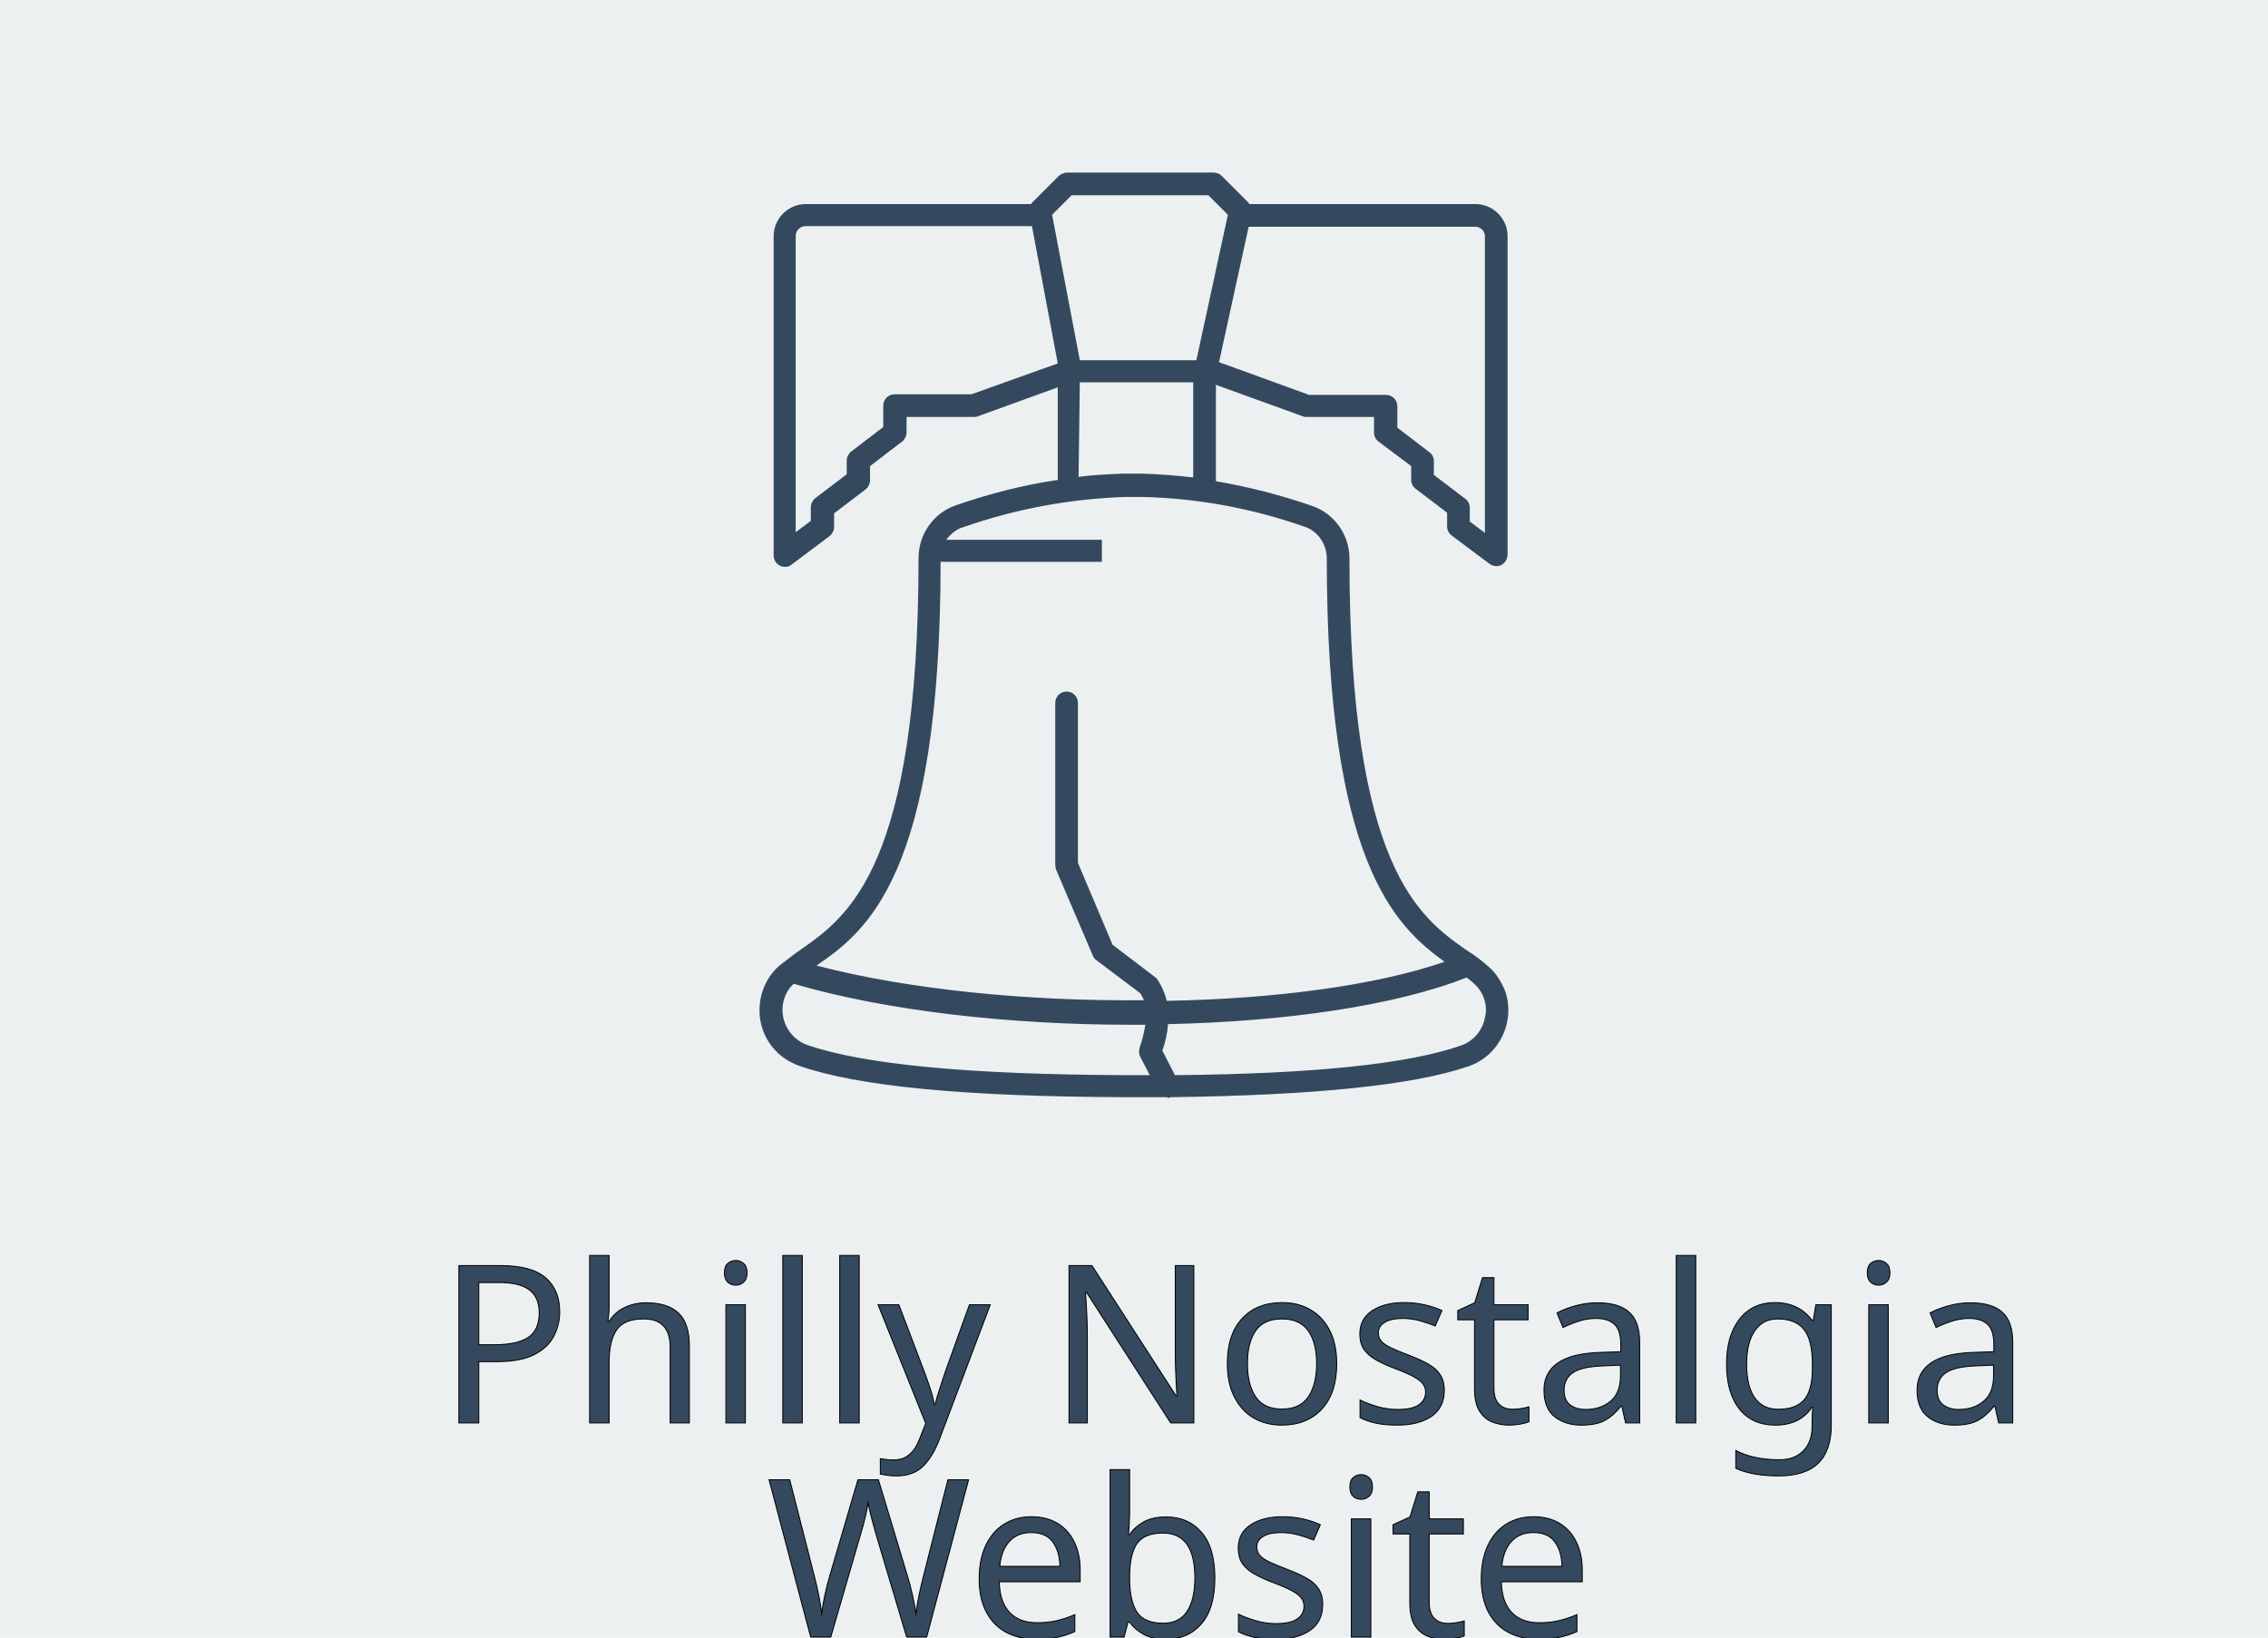
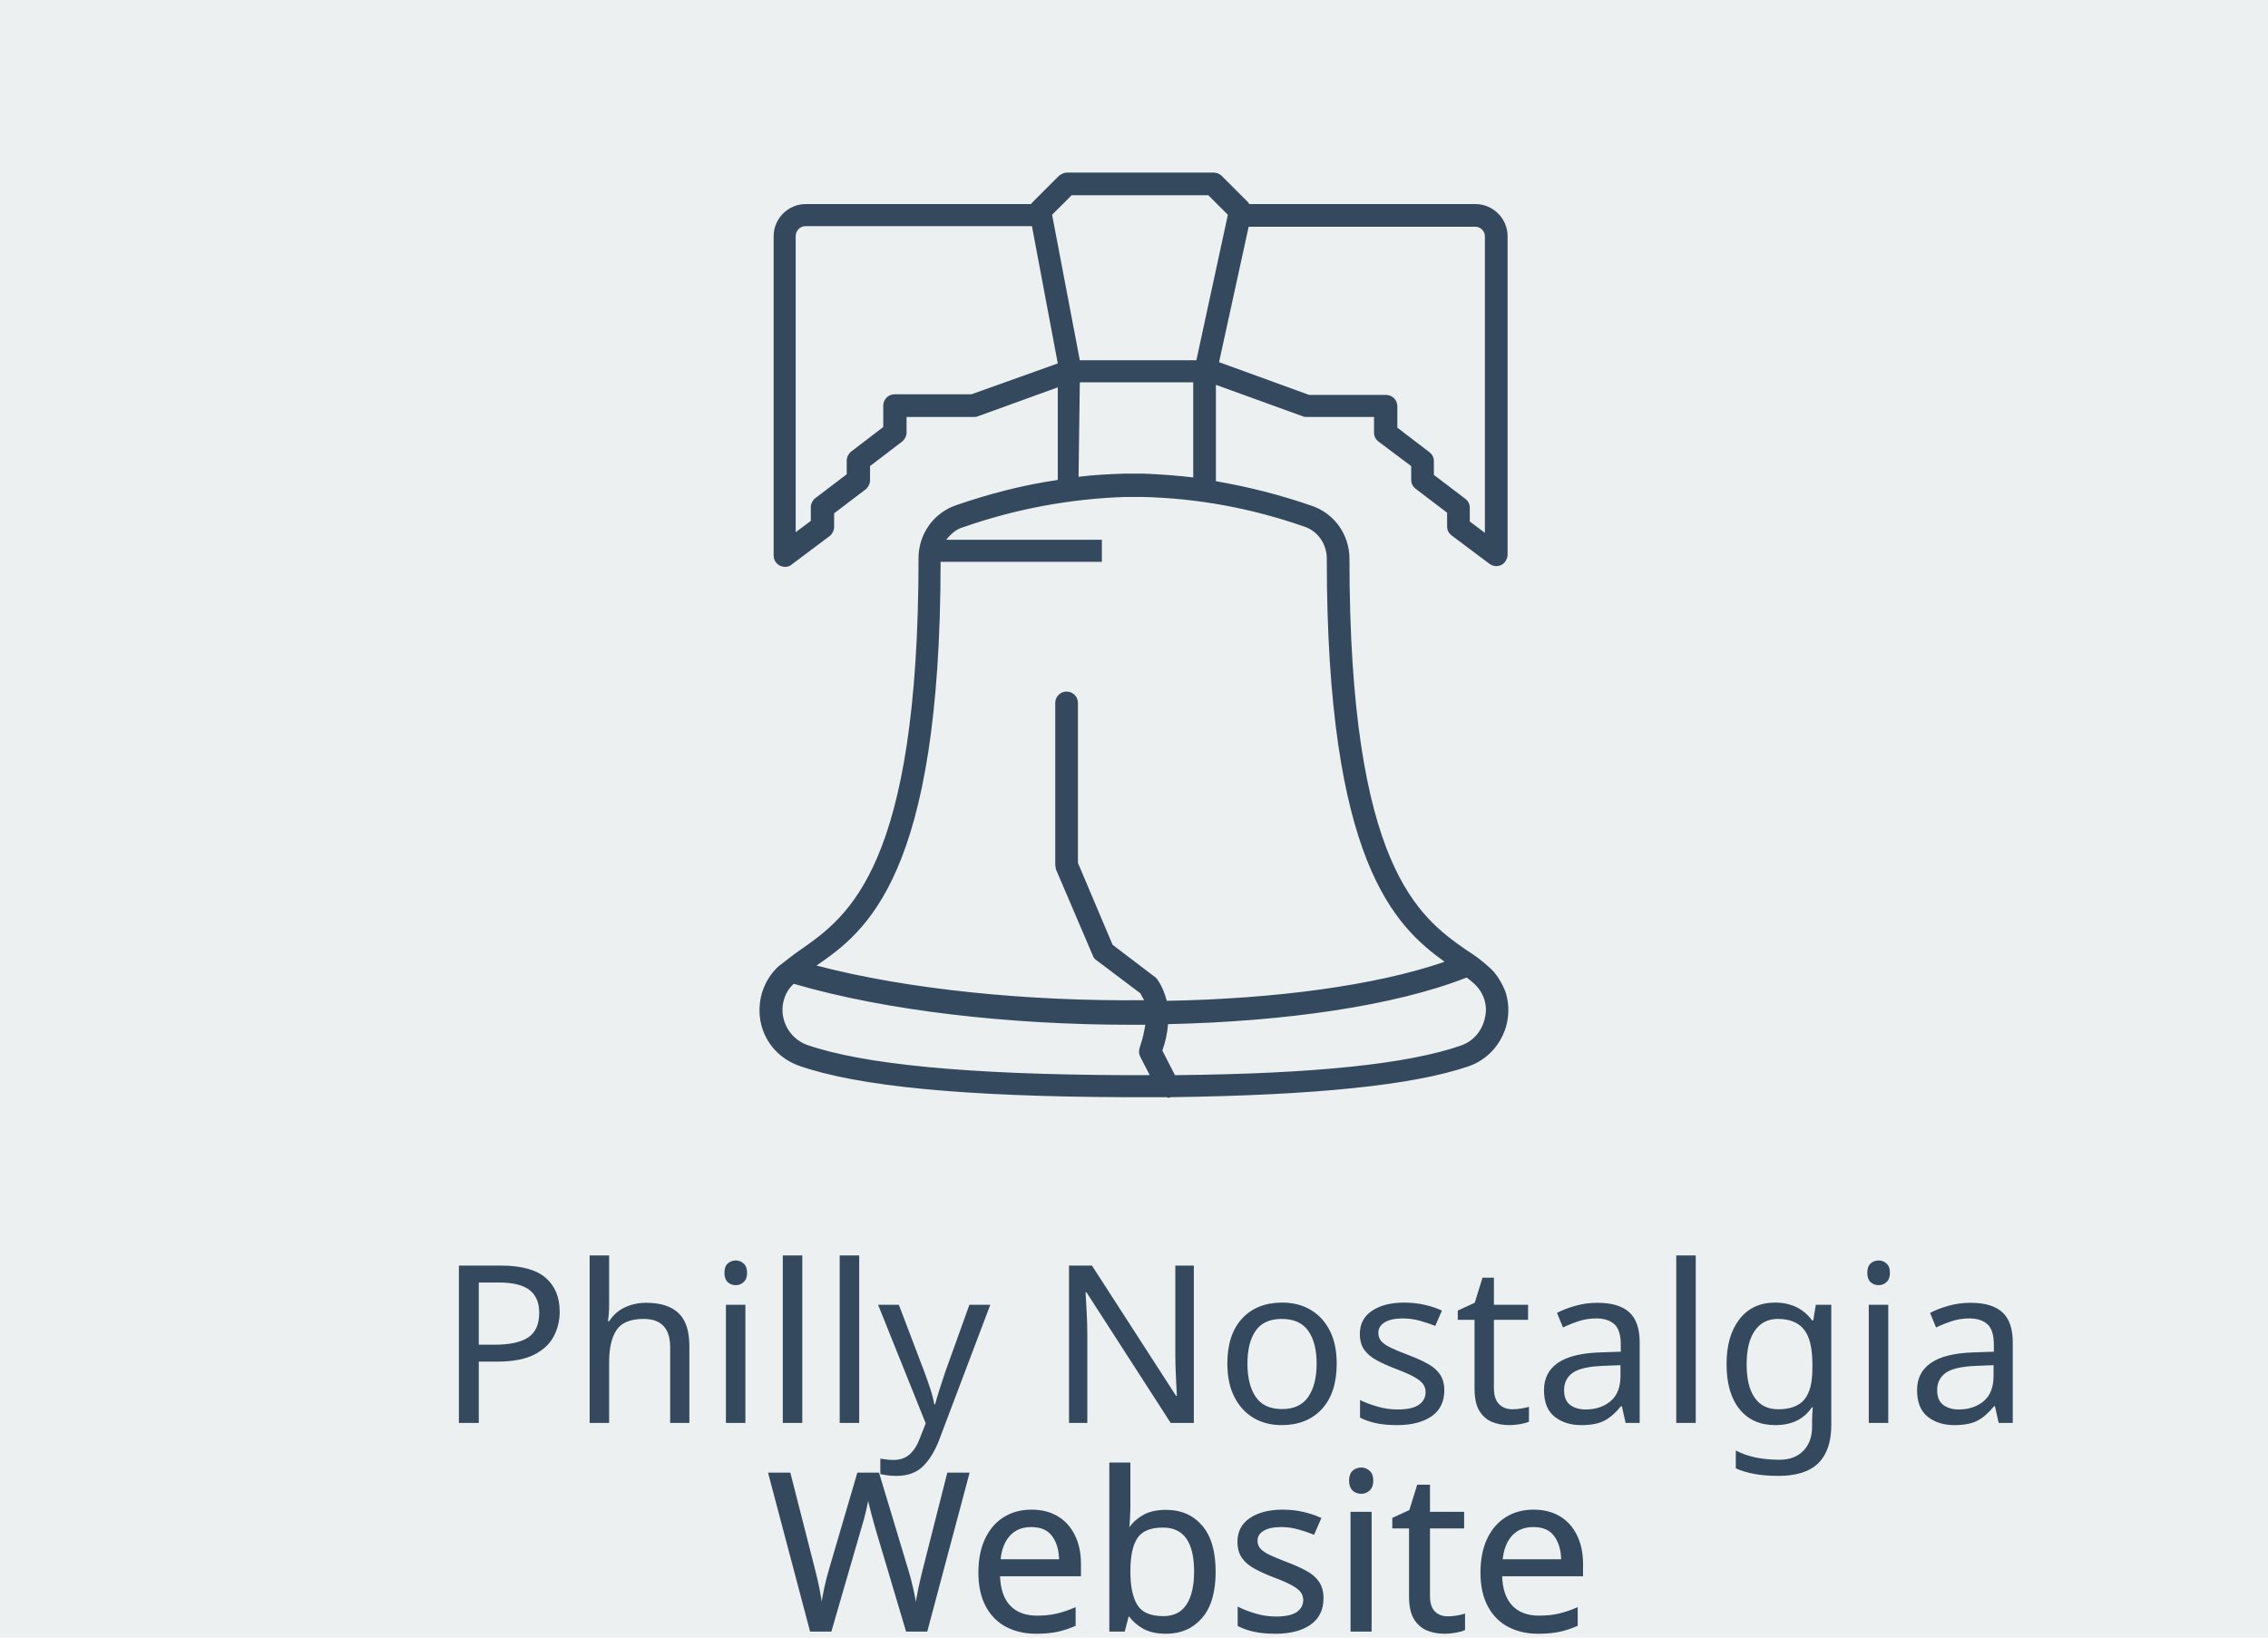
<svg xmlns="http://www.w3.org/2000/svg" version="1.1" id="Layer_1" x="0px" y="0px" viewBox="0 0 360 260" style="enable-background:new 0 0 360 260;" xml:space="preserve">
  <style type="text/css">
	.st0{fill:#ECF0F1;}
	.st1{fill:none;}
- 	.st2{fill:#34495E;stroke:#000000;stroke-width:0.15;stroke-miterlimit:10;}
+ 	.st2{fill:#34495E;}
	.st3{font-family:'Lato-Light';}
	.st4{font-size:35px;}
- 	.st5{fill:#34495E;}
+ 	.st5{fill:#34495E;stroke:#34495E;stroke-width:0.25;stroke-miterlimit:10;}
</style>
  <rect class="st0" width="360" height="260" />
  <rect x="13.2" y="200.4" class="st1" width="342.3" height="71.7" />
  <text transform="matrix(1 0 0 1 69.4501 225.9199)" class="st2 st3 st4">Philly Nostalgia</text>
-   <text transform="matrix(1 0 0 1 121.6501 259.9199)" class="st2 st3 st4">Website</text>
-   <path class="st5" d="M236.3,153.5c-1.1-1-2.3-1.9-3.6-2.7c-7.4-5.2-18.5-13.1-18.5-62.1c0-3.8-2.4-7.2-6-8.4c-4.9-1.7-10-3-15.2-3.9  V61.1l13.8,5c0.2,0.1,0.4,0.1,0.6,0.1h10.7v2.5c0,0.6,0.3,1.1,0.7,1.4L224,74v2.2c0,0.6,0.3,1.1,0.7,1.4l5,3.8v2.2  c0,0.6,0.3,1.1,0.7,1.4l6,4.5c0.8,0.6,1.9,0.5,2.5-0.3c0.2-0.3,0.4-0.7,0.4-1.1V37.5c0-2.8-2.3-5.1-5.1-5.1h-35.9  c-0.1-0.1-0.1-0.1-0.1-0.2l-4.3-4.3c-0.3-0.3-0.8-0.5-1.3-0.5h-23.2c-0.5,0-0.9,0.2-1.3,0.5l-4.3,4.3c-0.1,0.1-0.1,0.1-0.1,0.2  h-35.8c-2.8,0-5.1,2.3-5.1,5.1v50.7c0,1,0.8,1.8,1.8,1.8c0.4,0,0.8-0.1,1.1-0.4l6-4.5c0.4-0.3,0.7-0.9,0.7-1.4v-2.2l5-3.8  c0.4-0.3,0.7-0.9,0.7-1.4V74l5.1-3.9c0.4-0.3,0.7-0.9,0.7-1.4v-2.5h10.7c0.2,0,0.4,0,0.6-0.1l12.7-4.6v14.7  c-5.5,0.8-10.9,2.2-16.1,4c-3.6,1.2-6,4.6-6,8.4c0,49-11.2,56.9-18.6,62.1c-1.2,0.8-2.4,1.8-3.6,2.7c-3.8,3.5-4.1,9.5-0.6,13.3  c1,1.1,2.4,2,3.8,2.5c9.4,3.3,26.3,4.9,51.7,5h2.8c1.3,0,2.5,0,3.8,0c0.1,0,0.2,0,0.3,0.1c0.1,0,0.2,0,0.4-0.1  c23-0.3,38.5-1.9,47.3-4.9c4.9-1.7,7.5-7.1,5.8-12C238.3,155.9,237.5,154.5,236.3,153.5z M235.7,37.5v47.1l-2.4-1.8v-2.2  c0-0.6-0.3-1.1-0.7-1.4l-5-3.8v-2.2c0-0.6-0.3-1.1-0.7-1.4l-5.1-3.9v-3.4c0-1-0.8-1.8-1.8-1.8h-12.2l-14.3-5.2l4.7-21.5h36  C235,36,235.7,36.7,235.7,37.5L235.7,37.5z M170.1,31h21.7l3.1,3.1l-5,23.1h-18.5L167,34.1L170.1,31z M154.2,62.6H142  c-1,0-1.8,0.8-1.8,1.8v3.4l-5.1,3.9c-0.4,0.3-0.7,0.9-0.7,1.4v2.2l-5,3.8c-0.4,0.3-0.7,0.9-0.7,1.4v2.2l-2.4,1.8v-47  c0-0.9,0.7-1.6,1.6-1.6l0,0h35.9l4.1,21.8L154.2,62.6z M171.4,60.7h18v15.1c-2.6-0.3-5.2-0.5-7.9-0.6c-0.1,0-0.1,0-0.2,0  c-0.9,0-1.9,0-2.9,0c-0.1,0-0.1,0-0.2,0c-2.3,0.1-4.7,0.2-7,0.5L171.4,60.7z M149.3,89.2h25.3l0,0h0.3v-3.5h-0.1l0,0h-24.6  c0.7-0.9,1.6-1.7,2.7-2c8.3-2.9,16.9-4.5,25.7-4.8c0.1,0,0.1,0,0.1,0c0.7,0,1.6,0,2.4,0c0.1,0,0.1,0,0.2,0  c8.8,0.2,17.4,1.8,25.7,4.7c2.2,0.7,3.6,2.8,3.6,5.1c0,48.1,10.8,58.3,18.7,64c-11,3.8-27.1,5.9-44.1,6.2c-0.3-1.2-0.8-2.4-1.5-3.4  c-0.1-0.1-0.2-0.3-0.4-0.4l-6.7-5.1l-5.5-13v-25.4c0-1-0.8-1.8-1.8-1.8s-1.8,0.8-1.8,1.8v25.7c0,0.2,0.1,0.5,0.1,0.7l5.9,13.8  c0.1,0.3,0.3,0.5,0.6,0.7l6.9,5.2c0.2,0.4,0.4,0.7,0.6,1.1c-18.4,0.2-37.5-1.7-52-5.5C137.5,147.9,149.3,139,149.3,89.2L149.3,89.2z   M181.4,170.7h-2.8c-25-0.1-41.5-1.7-50.5-4.8c-3-1.1-4.6-4.4-3.6-7.4c0.3-0.9,0.8-1.7,1.5-2.3c14.7,4.3,34.3,6.5,53.4,6.5  c0.8,0,1.6,0,2.4,0c-0.2,1.1-0.4,2.2-0.8,3.3c-0.1,0.3-0.2,0.7-0.2,1s0.1,0.6,0.2,0.8l1.5,2.9H181.4z M235.7,161.6  c-0.4,2-1.8,3.7-3.8,4.4c-8.3,2.9-23.2,4.5-45.4,4.7l-2-3.9c0.5-1.4,0.8-2.8,0.9-4.2c18.5-0.4,36-2.9,47.4-7.4  c0.4,0.3,0.8,0.6,1.1,0.9C235.5,157.5,236.2,159.6,235.7,161.6L235.7,161.6z" />
+   <text transform="matrix(1 0 0 1 121.6501 258.9199)" class="st5 st3 st4">Website</text>
+   <path class="st2" d="M236.3,153.5c-1.1-1-2.3-1.9-3.6-2.7c-7.4-5.2-18.5-13.1-18.5-62.1c0-3.8-2.4-7.2-6-8.4c-4.9-1.7-10-3-15.2-3.9  V61.1l13.8,5c0.2,0.1,0.4,0.1,0.6,0.1h10.7v2.5c0,0.6,0.3,1.1,0.7,1.4L224,74v2.2c0,0.6,0.3,1.1,0.7,1.4l5,3.8v2.2  c0,0.6,0.3,1.1,0.7,1.4l6,4.5c0.8,0.6,1.9,0.5,2.5-0.3c0.2-0.3,0.4-0.7,0.4-1.1V37.5c0-2.8-2.3-5.1-5.1-5.1h-35.9  c-0.1-0.1-0.1-0.1-0.1-0.2l-4.3-4.3c-0.3-0.3-0.8-0.5-1.3-0.5h-23.2c-0.5,0-0.9,0.2-1.3,0.5l-4.3,4.3c-0.1,0.1-0.1,0.1-0.1,0.2  h-35.8c-2.8,0-5.1,2.3-5.1,5.1v50.7c0,1,0.8,1.8,1.8,1.8c0.4,0,0.8-0.1,1.1-0.4l6-4.5c0.4-0.3,0.7-0.9,0.7-1.4v-2.2l5-3.8  c0.4-0.3,0.7-0.9,0.7-1.4V74l5.1-3.9c0.4-0.3,0.7-0.9,0.7-1.4v-2.5h10.7c0.2,0,0.4,0,0.6-0.1l12.7-4.6v14.7  c-5.5,0.8-10.9,2.2-16.1,4c-3.6,1.2-6,4.6-6,8.4c0,49-11.2,56.9-18.6,62.1c-1.2,0.8-2.4,1.8-3.6,2.7c-3.8,3.5-4.1,9.5-0.6,13.3  c1,1.1,2.4,2,3.8,2.5c9.4,3.3,26.3,4.9,51.7,5h2.8c1.3,0,2.5,0,3.8,0c0.1,0,0.2,0,0.3,0.1c0.1,0,0.2,0,0.4-0.1  c23-0.3,38.5-1.9,47.3-4.9c4.9-1.7,7.5-7.1,5.8-12C238.3,155.9,237.5,154.5,236.3,153.5z M235.7,37.5v47.1l-2.4-1.8v-2.2  c0-0.6-0.3-1.1-0.7-1.4l-5-3.8v-2.2c0-0.6-0.3-1.1-0.7-1.4l-5.1-3.9v-3.4c0-1-0.8-1.8-1.8-1.8h-12.2l-14.3-5.2l4.7-21.5h36  C235,36,235.7,36.7,235.7,37.5L235.7,37.5z M170.1,31h21.7l3.1,3.1l-5,23.1h-18.5L167,34.1L170.1,31z M154.2,62.6H142  c-1,0-1.8,0.8-1.8,1.8v3.4l-5.1,3.9c-0.4,0.3-0.7,0.9-0.7,1.4v2.2l-5,3.8c-0.4,0.3-0.7,0.9-0.7,1.4v2.2l-2.4,1.8v-47  c0-0.9,0.7-1.6,1.6-1.6l0,0h35.9l4.1,21.8L154.2,62.6z M171.4,60.7h18v15.1c-2.6-0.3-5.2-0.5-7.9-0.6c-0.1,0-0.1,0-0.2,0  c-0.9,0-1.9,0-2.9,0c-0.1,0-0.1,0-0.2,0c-2.3,0.1-4.7,0.2-7,0.5L171.4,60.7z M149.3,89.2h25.3l0,0h0.3v-3.5h-0.1l0,0h-24.6  c0.7-0.9,1.6-1.7,2.7-2c8.3-2.9,16.9-4.5,25.7-4.8c0.1,0,0.1,0,0.1,0c0.7,0,1.6,0,2.4,0c0.1,0,0.1,0,0.2,0  c8.8,0.2,17.4,1.8,25.7,4.7c2.2,0.7,3.6,2.8,3.6,5.1c0,48.1,10.8,58.3,18.7,64c-11,3.8-27.1,5.9-44.1,6.2c-0.3-1.2-0.8-2.4-1.5-3.4  c-0.1-0.1-0.2-0.3-0.4-0.4l-6.7-5.1l-5.5-13v-25.4c0-1-0.8-1.8-1.8-1.8s-1.8,0.8-1.8,1.8v25.7c0,0.2,0.1,0.5,0.1,0.7l5.9,13.8  c0.1,0.3,0.3,0.5,0.6,0.7l6.9,5.2c0.2,0.4,0.4,0.7,0.6,1.1c-18.4,0.2-37.5-1.7-52-5.5C137.5,147.9,149.3,139,149.3,89.2L149.3,89.2z   M181.4,170.7h-2.8c-25-0.1-41.5-1.7-50.5-4.8c-3-1.1-4.6-4.4-3.6-7.4c0.3-0.9,0.8-1.7,1.5-2.3c14.7,4.3,34.3,6.5,53.4,6.5  c0.8,0,1.6,0,2.4,0c-0.2,1.1-0.4,2.2-0.8,3.3c-0.1,0.3-0.2,0.7-0.2,1s0.1,0.6,0.2,0.8l1.5,2.9H181.4z M235.7,161.6  c-0.4,2-1.8,3.7-3.8,4.4c-8.3,2.9-23.2,4.5-45.4,4.7l-2-3.9c0.5-1.4,0.8-2.8,0.9-4.2c18.5-0.4,36-2.9,47.4-7.4  c0.4,0.3,0.8,0.6,1.1,0.9C235.5,157.5,236.2,159.6,235.7,161.6L235.7,161.6z" />
</svg>
